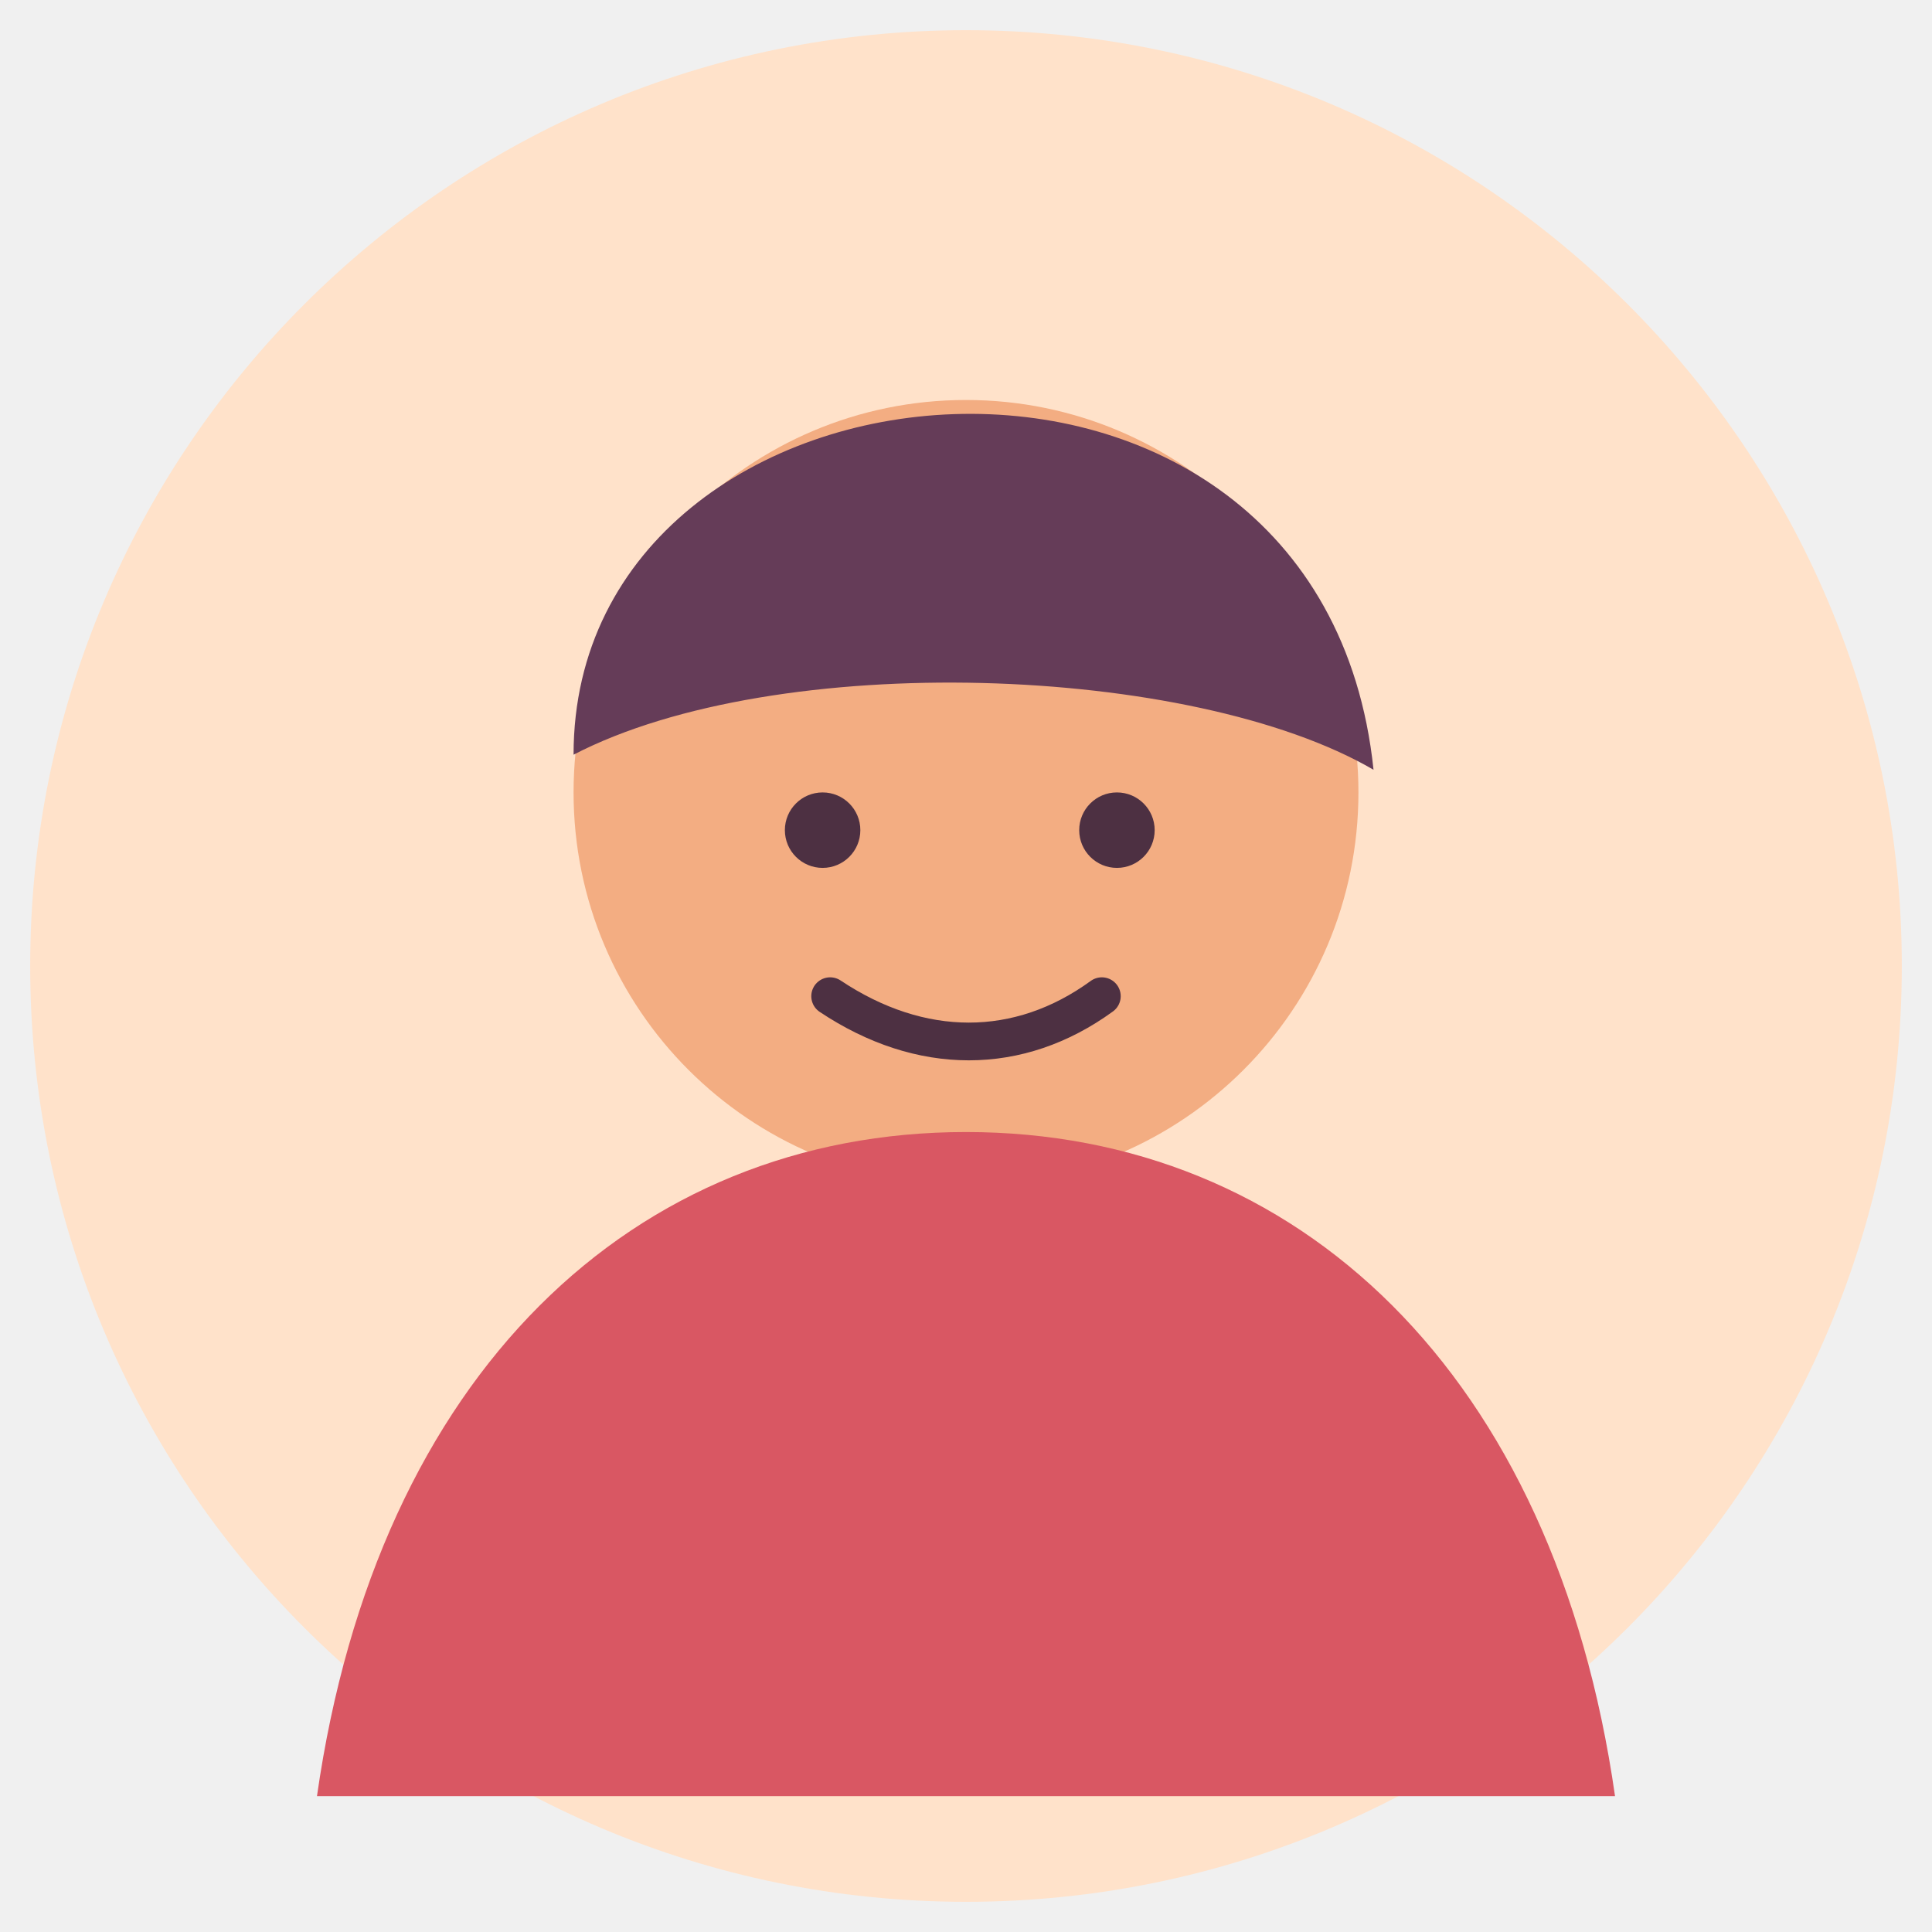
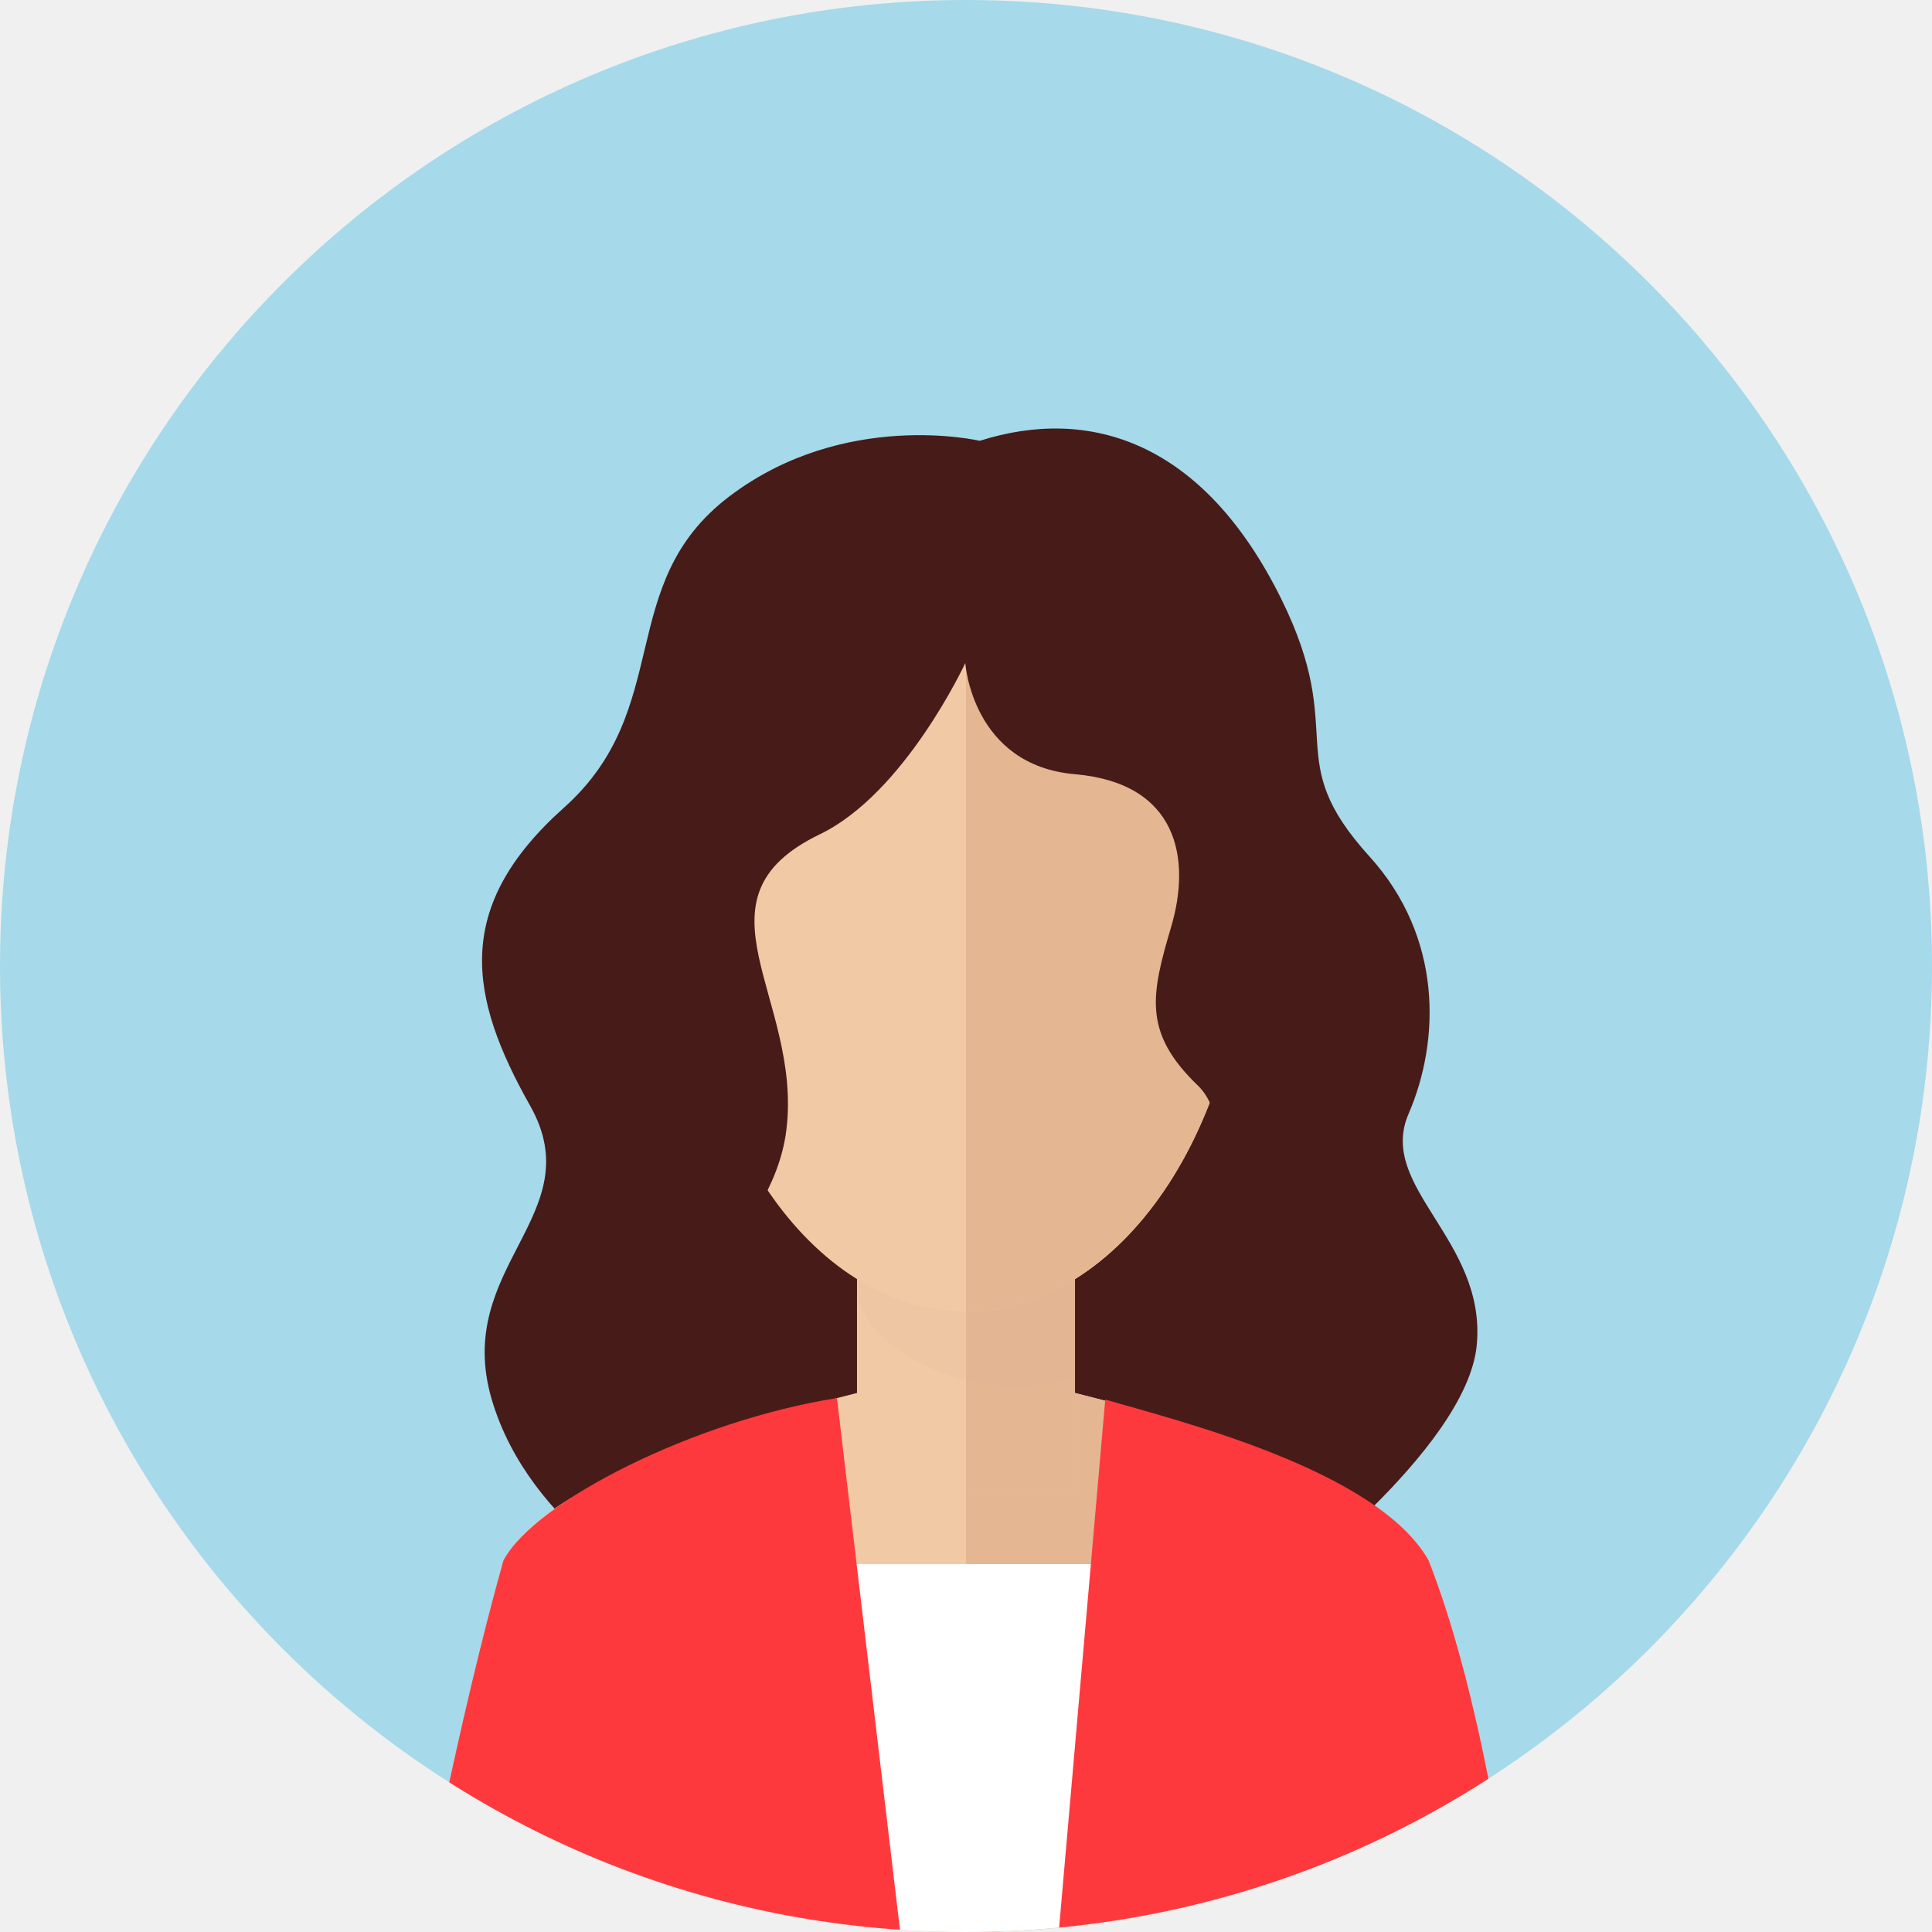
- <svg xmlns="http://www.w3.org/2000/svg" viewBox="0 0 256 256" role="img" aria-labelledby="title">
-   <circle cx="128" cy="128" r="124" fill="#ffe2ca" />
-   <circle cx="128" cy="105" r="52" fill="#f3ad82" />
-   <path d="M42 238c8-56 42-88 86-88s78 32 86 88" fill="#d95763" />
-   <path d="M76 100c0-56 99-65 106 2-24-14-79-16-106-2" fill="#653c58" />
-   <circle cx="109" cy="110" r="5" fill="#4d3042" />
-   <circle cx="148" cy="110" r="5" fill="#4d3042" />
-   <path d="M110 132c12 8 25 8 36 0" fill="none" stroke="#4d3042" stroke-width="5" stroke-linecap="round" />
+ <svg xmlns="http://www.w3.org/2000/svg" xmlns:xlink="http://www.w3.org/1999/xlink" version="1.1" id="Capa_1" viewBox="0 0 144.773 144.773" xml:space="preserve">
+   <g>
+     <circle style="fill:#A6D9EA;" cx="72.387" cy="72.386" r="72.386" />
+     <g>
+       <defs>
+         <circle id="SVGID_1_" cx="72.387" cy="72.386" r="72.386" />
+       </defs>
+       <clipPath id="SVGID_2_">
+         <use xlink:href="#SVGID_1_" style="overflow:visible;" />
+       </clipPath>
+       <g style="clip-path:url(#SVGID_2_);">
+         <path style="fill:#471B18;" d="M73.415,33.032c0,0-10.129-2.383-18.766,4.169c-8.637,6.553-4.051,15.877-12.391,23.323     C33.92,67.97,35.11,74.67,39.727,82.86c4.615,8.19-5.82,12.018-2.877,22.013c2.854,9.688,13.002,14.643,13.002,14.643H95.27     c0,0,14.645-10.828,15.389-18.72c0.744-7.893-7.492-11.823-5.109-17.333c2.381-5.51,2.553-13.238-2.926-19.28     c-6.754-7.446-1.523-9-6.609-19.294C90.145,33.01,81.6,30.433,73.415,33.032z" />
+         <g>
+           <path style="fill:#F1C9A5;" d="M107.053,116.94c-4.666-8.833-34.666-14.376-34.666-14.376s-30,5.543-34.666,14.376      c-3.449,12.258-6.334,27.833-6.334,27.833h41h41C113.387,144.773,111.438,128.073,107.053,116.94z" />
+           <path style="fill:#E4B692;" d="M72.387,102.564c0,0,30,5.543,34.666,14.376c4.385,11.133,6.334,27.833,6.334,27.833h-41V102.564      z" />
+           <rect x="64.219" y="84.606" style="fill:#F1C9A5;" width="16.334" height="27.336" />
+           <rect x="72.387" y="84.606" style="fill:#E4B692;" width="8.166" height="27.336" />
+           <path style="opacity:0.1;fill:#DDAC8C;" d="M64.219,97.273c1.469,4.217,7.398,6.634,11.752,6.634      c1.574,0,3.108-0.264,4.582-0.747V84.606H64.219V97.273z" />
+           <path style="fill:#F1C9A5;" d="M93.387,67.357c0-17.074-9.402-26.783-21-26.783c-11.598,0-21,9.709-21,26.783      s9.402,30.917,21,30.917C83.985,98.274,93.387,84.432,93.387,67.357z" />
+           <path style="fill:#E4B692;" d="M90.19,79.195c-3.807-0.424-6.377-4.783-5.732-9.732c0.637-4.953,4.242-8.63,8.051-8.209      c3.805,0.422,6.371,4.779,5.729,9.732C97.598,75.939,93.997,79.613,90.19,79.195z" />
+           <path style="fill:#F1C9A5;" d="M46.684,70.986c-0.643-4.953,1.924-9.311,5.727-9.732c3.81-0.421,7.416,3.256,8.055,8.209      c0.643,4.949-1.93,9.309-5.734,9.732C50.924,79.613,47.323,75.939,46.684,70.986z" />
+           <path style="fill:#E4B692;" d="M93.387,67.357c0-17.074-9.402-26.783-21-26.783v57.7C83.985,98.274,93.387,84.432,93.387,67.357      z" />
+         </g>
+         <polygon style="fill:#FFFFFF;" points="46.895,144.773 72.387,144.773 97.774,144.773 97.774,117.205 46.895,117.205    " />
+         <path style="fill:#FE393E;" d="M67.459,144.773l-4.744-40.007c-10.615,1.666-22.643,7.719-24.994,12.174     c-3.449,12.258-6.334,27.833-6.334,27.833H67.459z" />
+         <path style="fill:#FE393E;" d="M79.336,144.773h34.051c0,0-1.949-16.7-6.334-27.833c-3.828-6.82-18.959-10.514-24.232-12.067     L79.336,144.773z" />
+         <path style="fill:#471B18;" d="M72.334,49.683c0,0-4.525,9.762-10.9,12.833c-10.047,4.842-1.33,12.234-2.5,22.091     c-1.055,8.893-11.385,12.951-5.359,22.514c-10.475,2.063-9.975-3.213-9.975-3.213s-1-27.465-1.25-28.095     c-0.25-0.63,6-17.63,6-17.63l8.988-19.25l16.076-3.253L72.334,49.683z" />
+         <path style="fill:#471B18;" d="M72.334,49.683c0,0,0.506,7.666,8.219,8.333c7.715,0.667,8.715,6.318,7.215,11.409     c-1.5,5.091-2.168,7.925,2,11.925c4.166,4-0.5,19.446-0.5,19.446l15.334-7.297c0,0-3.271-12.403-1.5-19.316     S96.934,62.35,94.934,57.35S82.893,34.31,74.768,35.68c-8.127,1.37-7.309,10.003-7.309,10.003L72.334,49.683z" />
+       </g>
+     </g>
+   </g>
</svg>
